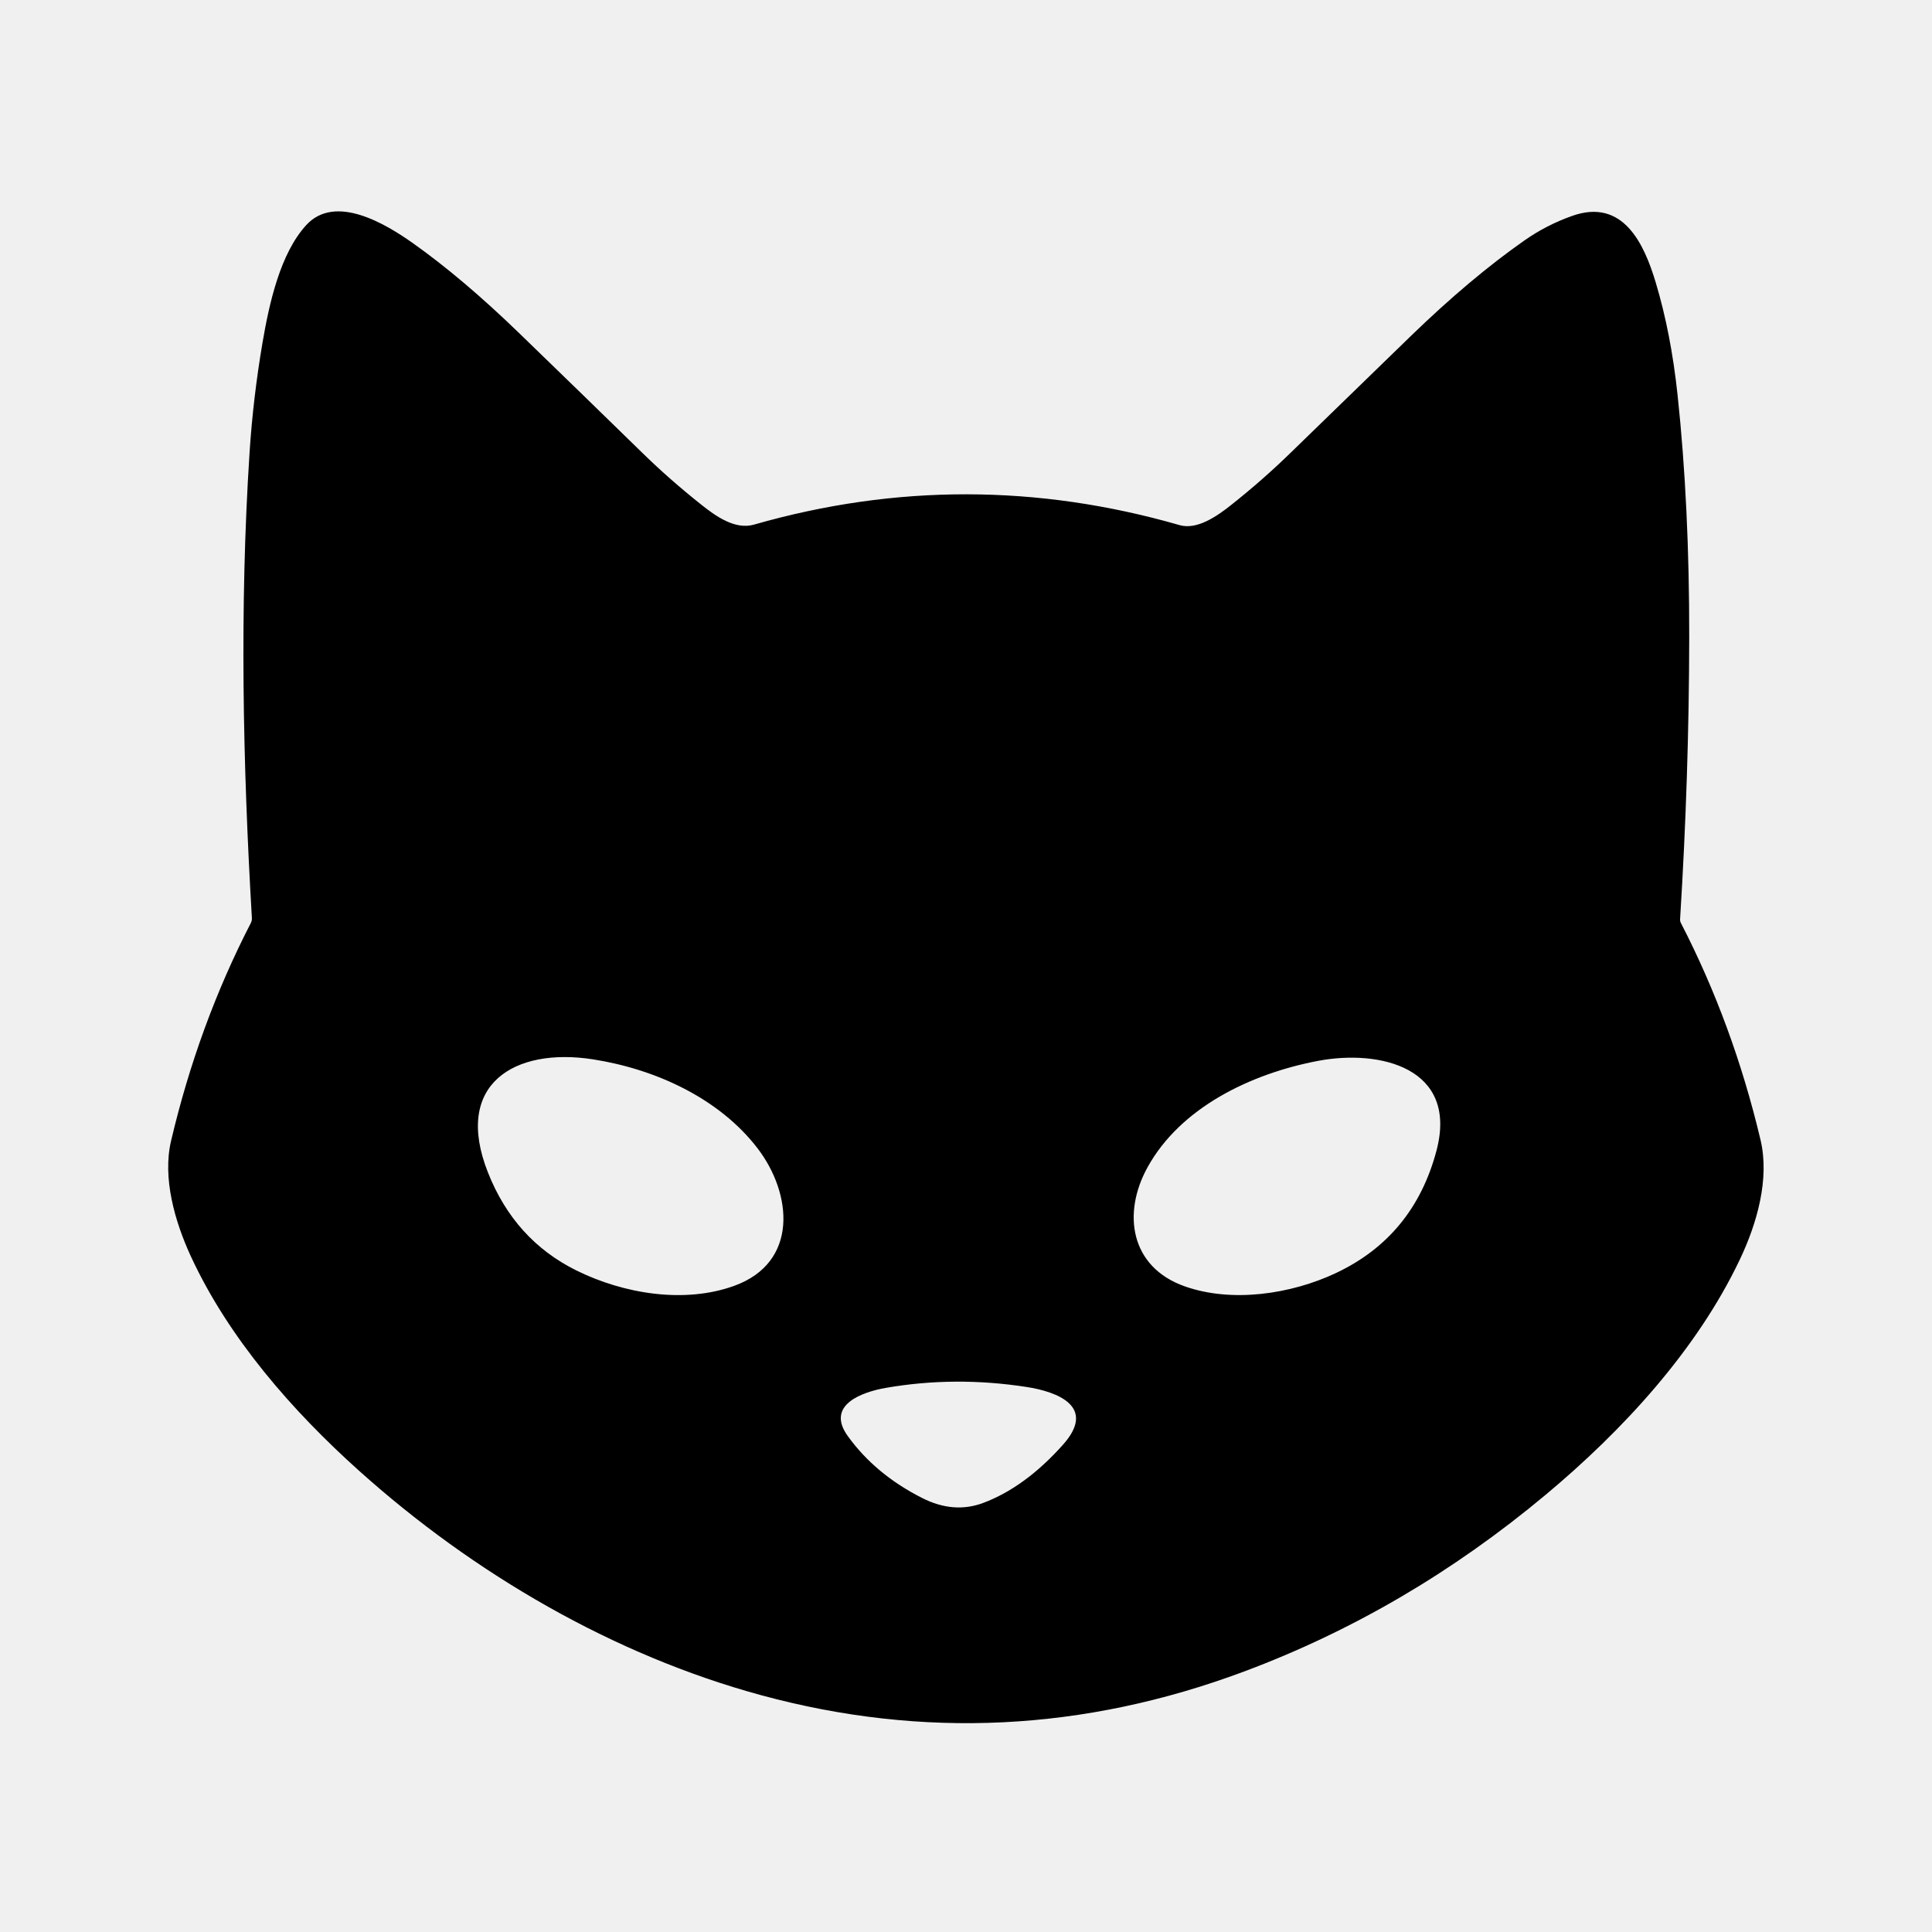
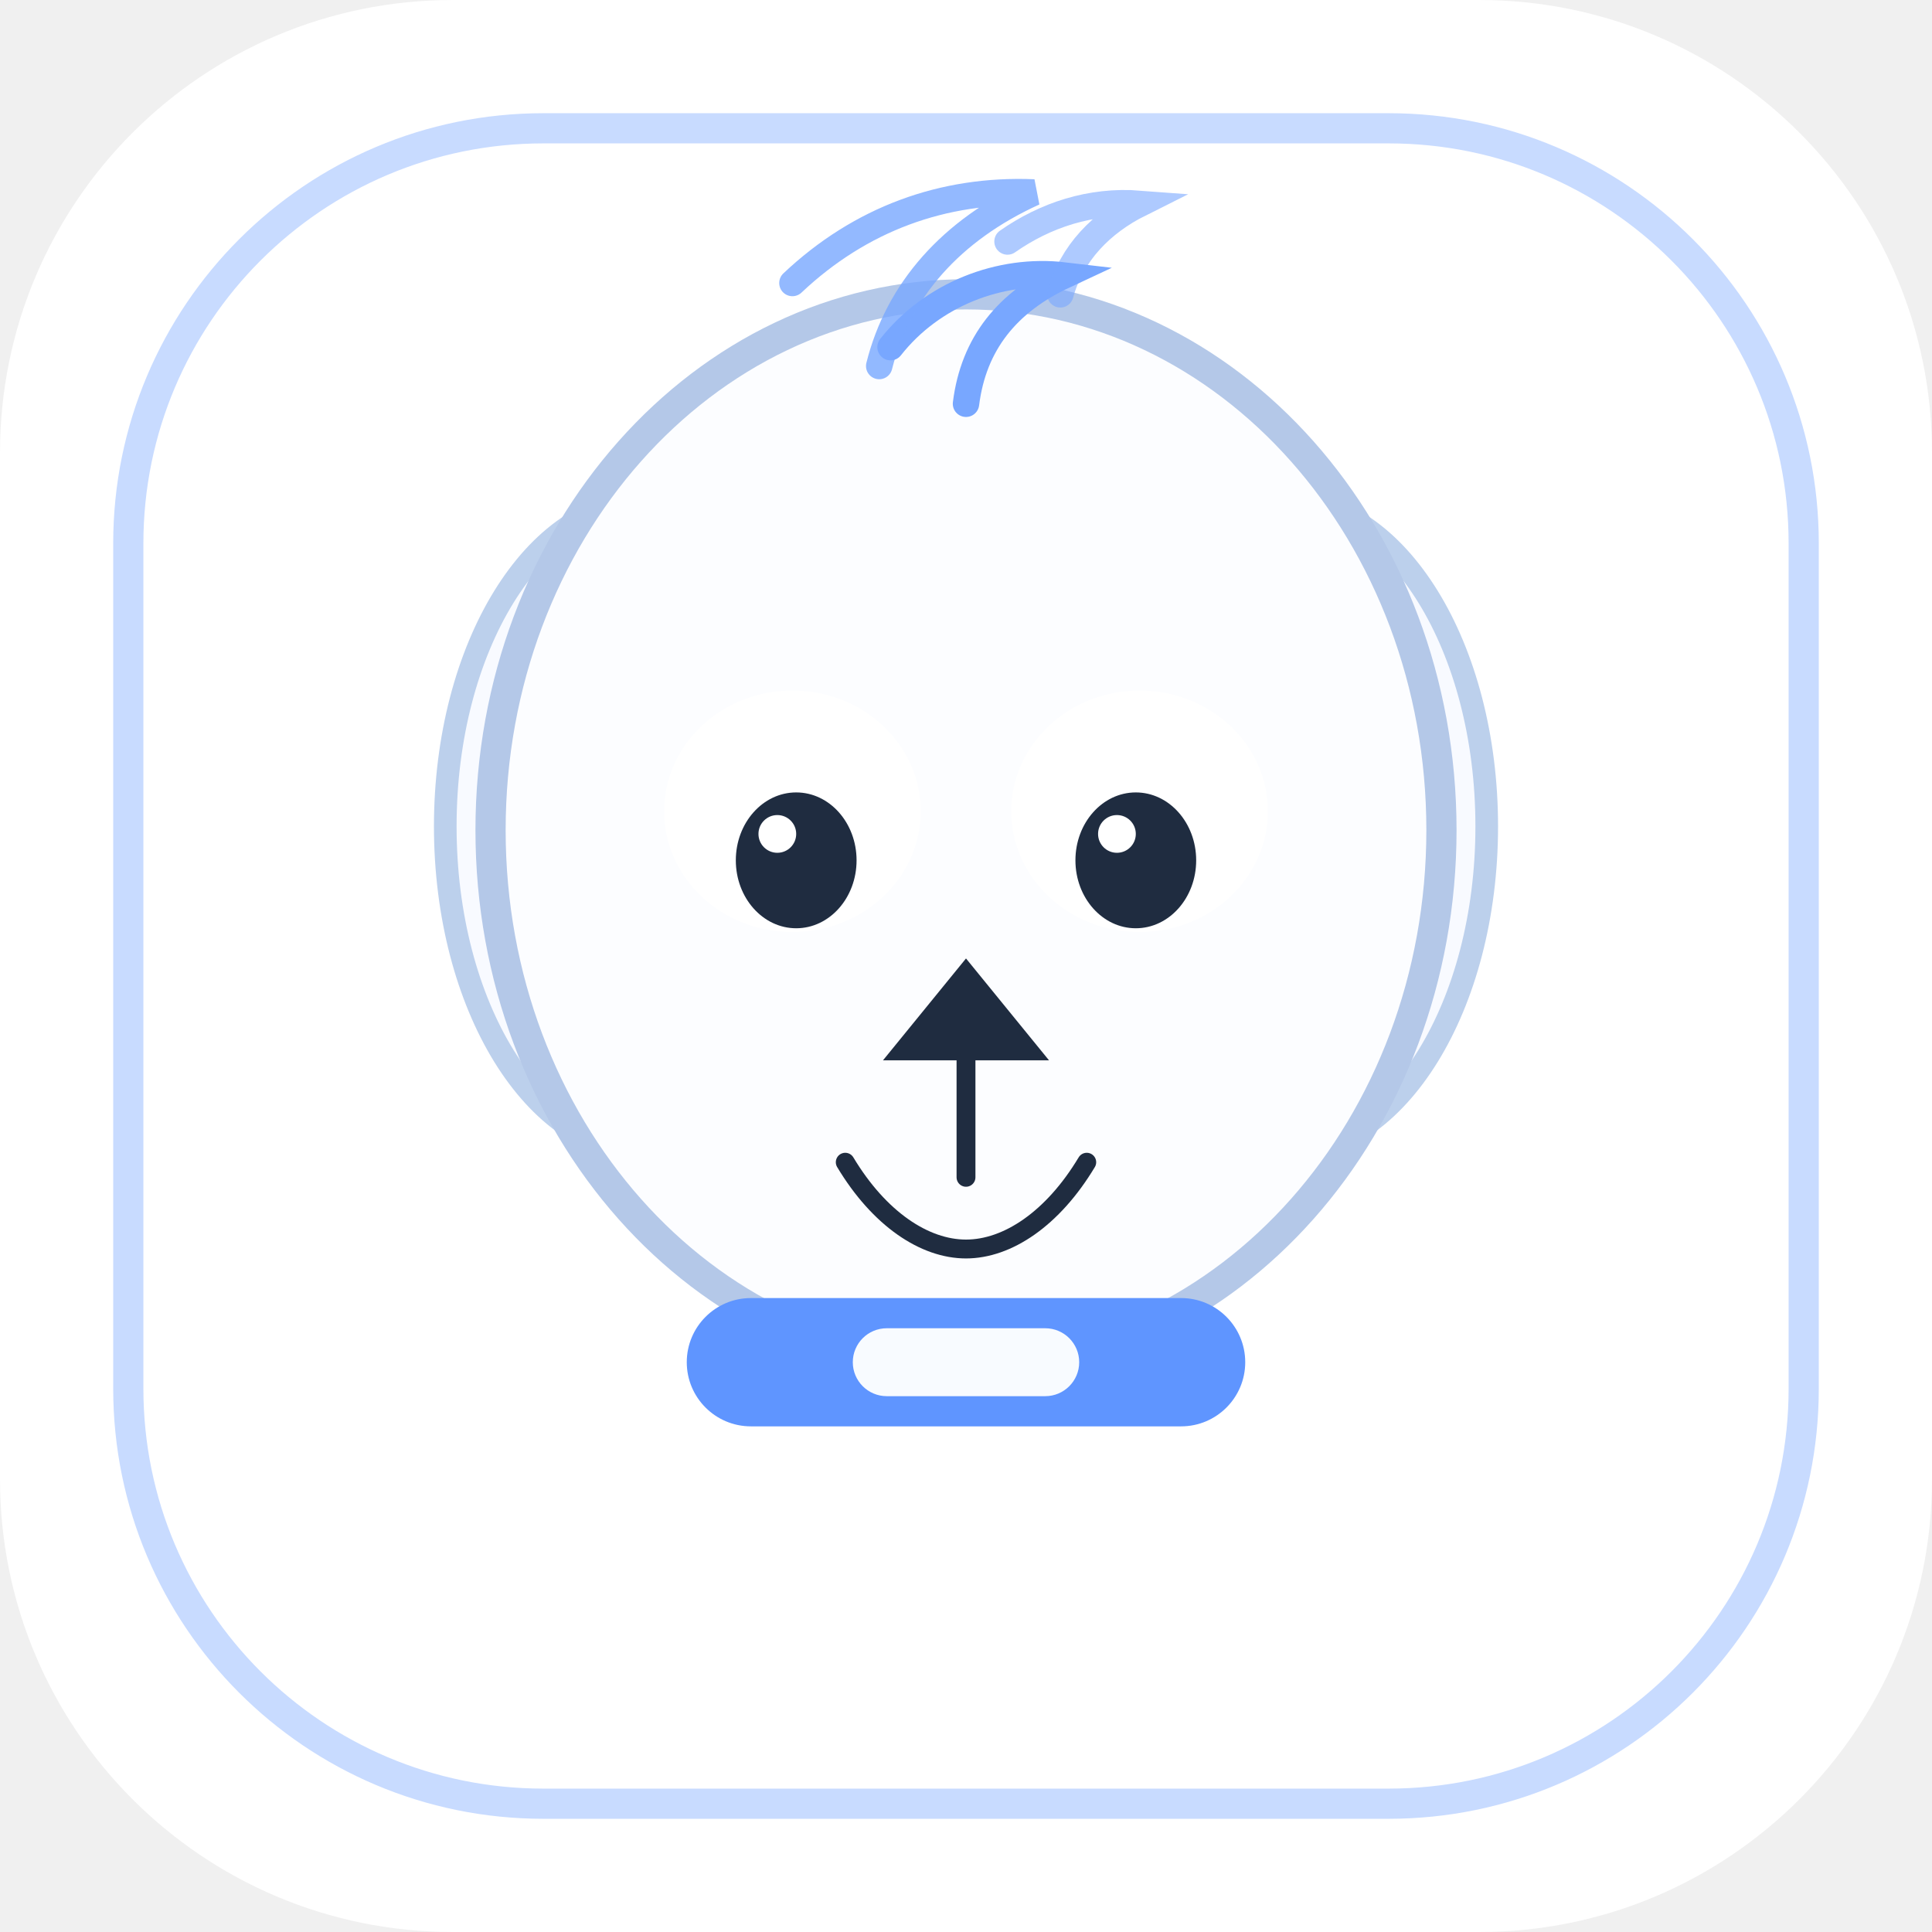
- <svg xmlns="http://www.w3.org/2000/svg" version="1.1" viewBox="0.00 0.00 512.00 512.00" width="512.00" height="512.00">
-   <path fill="#000000" d="   M 66.75 243.26   C 64.36 202.61 63.47 160.98 66.14 119.90   Q 67.07 105.54 69.56 90.86   C 71.35 80.37 74.26 67.20 81.13 59.68   C 88.86 51.20 102.34 59.42 109.45 64.46   Q 122.61 73.79 137.56 88.26   Q 154.16 104.32 170.37 120.15   Q 177.39 127.01 185.78 133.69   C 189.58 136.71 194.75 140.48 199.81 139.03   Q 256.12 122.89 312.63 139.17   C 317.17 140.47 322.43 136.89 326.29 133.81   Q 334.64 127.18 341.86 120.15   Q 358.44 104.02 373.87 89.06   Q 389.67 73.75 403.99 63.72   Q 409.86 59.61 416.68 57.20   C 430.17 52.45 435.71 64.65 438.76 74.78   Q 442.82 88.24 444.57 104.64   Q 447.71 133.95 447.66 168.99   Q 447.61 205.59 445.24 243.61   Q 445.21 244.12 445.44 244.57   Q 459.30 271.43 466.56 302.09   C 469.00 312.41 465.64 324.20 461.06 333.82   C 449.65 357.80 430.14 378.99 409.62 396.13   Q 372.77 426.90 329.61 443.00   Q 266.07 466.70 201.80 449.27   C 162.55 438.62 125.61 417.06 95.28 389.88   C 77.45 373.90 60.60 354.63 50.57 332.92   C 46.30 323.66 43.03 312.16 45.33 302.37   Q 52.57 271.58 66.46 244.63   Q 66.80 243.98 66.75 243.26   Z   M 129.31 310.72   Q 136.38 328.58 152.74 336.68   C 165.31 342.91 181.44 345.53 194.60 340.75   C 211.72 334.54 209.96 316.29 200.74 304.29   C 190.53 291.00 173.63 283.30 157.10 280.73   C 136.41 277.52 120.03 287.25 129.31 310.72   Z   M 304.10 309.36   C 297.35 321.61 299.56 335.79 313.93 340.88   C 326.42 345.31 342.09 343.01 354.08 337.35   Q 374.66 327.63 380.68 304.95   C 386.50 282.97 365.69 278.03 349.30 281.14   C 331.39 284.54 312.80 293.56 304.10 309.36   Z   M 244.39 396.99   Q 252.76 401.23 260.59 398.28   Q 271.64 394.13 281.68 382.89   C 290.72 372.77 280.23 368.82 272.04 367.56   Q 253.06 364.63 234.76 367.80   C 228.71 368.85 218.66 372.23 224.67 380.57   Q 231.98 390.72 244.39 396.99   Z" />
+ <svg xmlns="http://www.w3.org/2000/svg" width="512" height="512" viewBox="0 0 512 512" fill="none">
+   <rect width="512" height="512" rx="120" fill="#FFFFFF" />
+   <rect x="34" y="34" width="444" height="444" rx="110" stroke="#C8DBFF" stroke-width="8" />
+   <ellipse cx="171" cy="219" rx="53" ry="86" fill="#F8FAFF" stroke="#BCD0EC" stroke-width="6" />
+   <ellipse cx="341" cy="219" rx="53" ry="86" fill="#F8FAFF" stroke="#BCD0EC" stroke-width="6" />
+   <ellipse cx="256" cy="220" rx="126" ry="142" fill="#FCFDFF" stroke="#B4C8E8" stroke-width="8" />
+   <ellipse cx="210" cy="215" rx="34" ry="32" fill="#FFFFFF" />
+   <ellipse cx="302" cy="215" rx="34" ry="32" fill="#FFFFFF" />
+   <ellipse cx="211" cy="228" rx="16" ry="18" fill="#1F2C40" />
+   <ellipse cx="301" cy="228" rx="16" ry="18" fill="#1F2C40" />
+   <circle cx="206" cy="221" r="5" fill="#FFFFFF" />
+   <circle cx="296" cy="221" r="5" fill="#FFFFFF" />
+   <path d="M256 254L234 281H278L256 254Z" fill="#1F2C40" />
+   <path d="M256 281V312" stroke="#1F2C40" stroke-width="5" stroke-linecap="round" />
+   <path d="M224 308C233 323 245 331 256 331C267 331 279 323 288 308" stroke="#1F2C40" stroke-width="5" stroke-linecap="round" />
+   <rect x="182" y="344" width="148" height="34" rx="17" fill="#5F95FF" />
+   <rect x="226" y="352" width="60" height="18" rx="9" fill="#F8FBFF" />
+   <path d="M236 92C247 78 265 71 282 73C267 80 258 91 256 107" stroke="#78A7FF" stroke-width="7" stroke-linecap="round" />
+   <path d="M210 75C228 58 250 50 274 51C252 61 238 77 233 97" stroke="#78A7FF" stroke-width="7" stroke-linecap="round" opacity="0.8" />
+   <path d="M267 64C277 57 289 53 302 54C292 59 284 67 281 78" stroke="#78A7FF" stroke-width="7" stroke-linecap="round" opacity="0.6" />
</svg>
